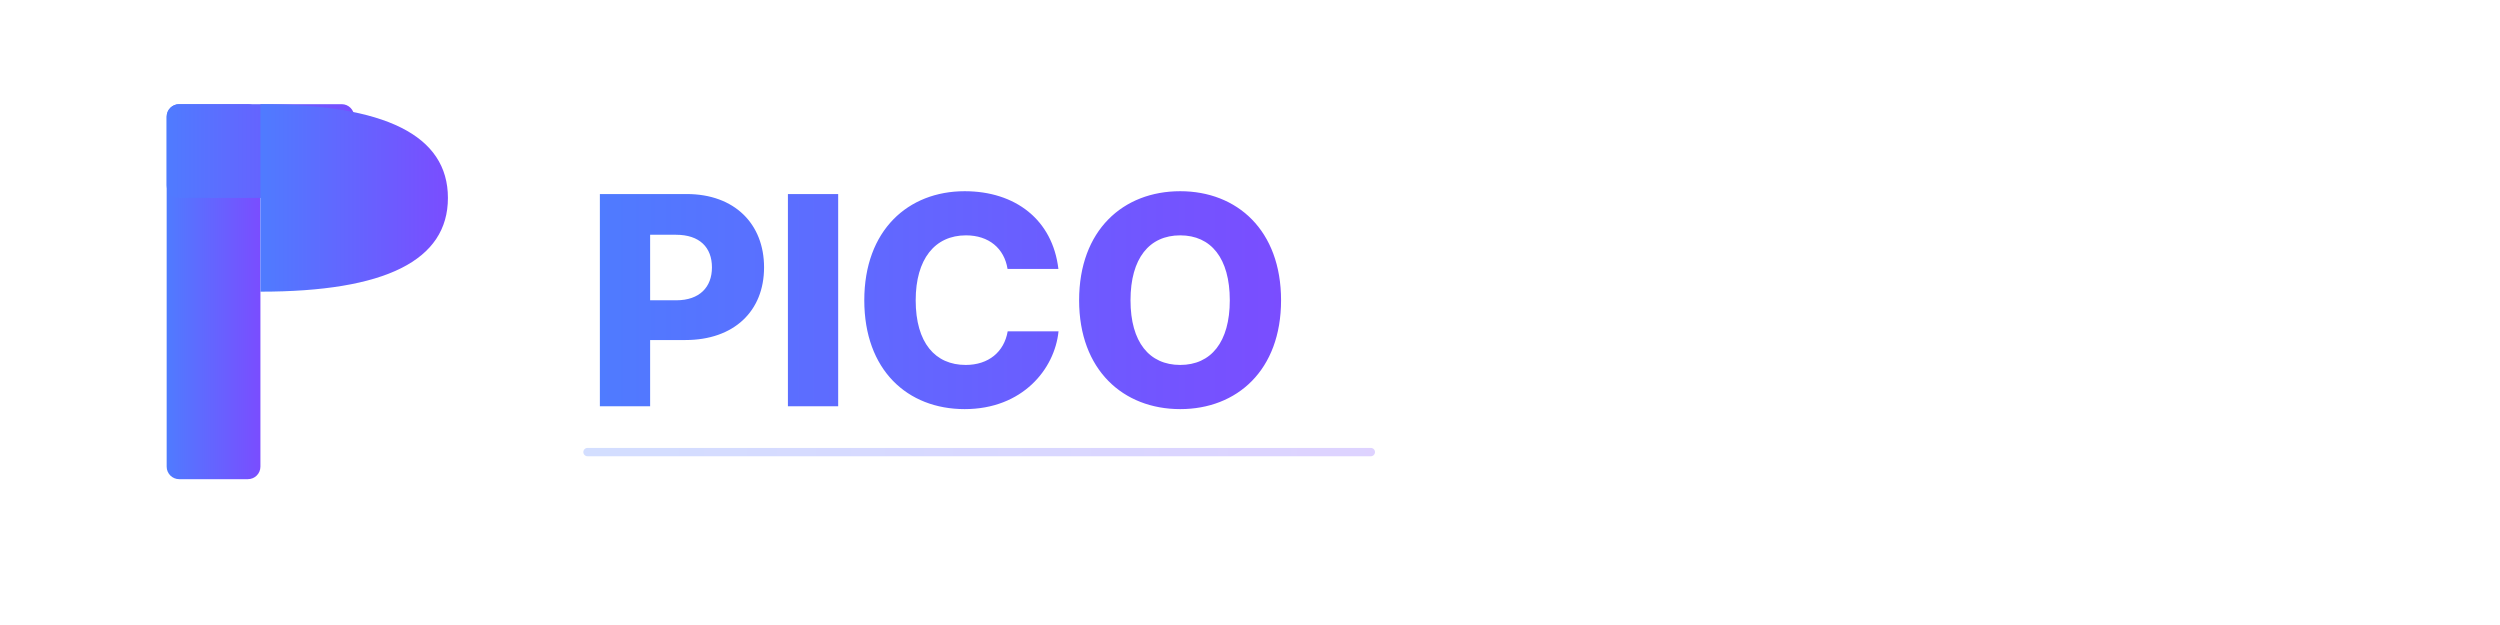
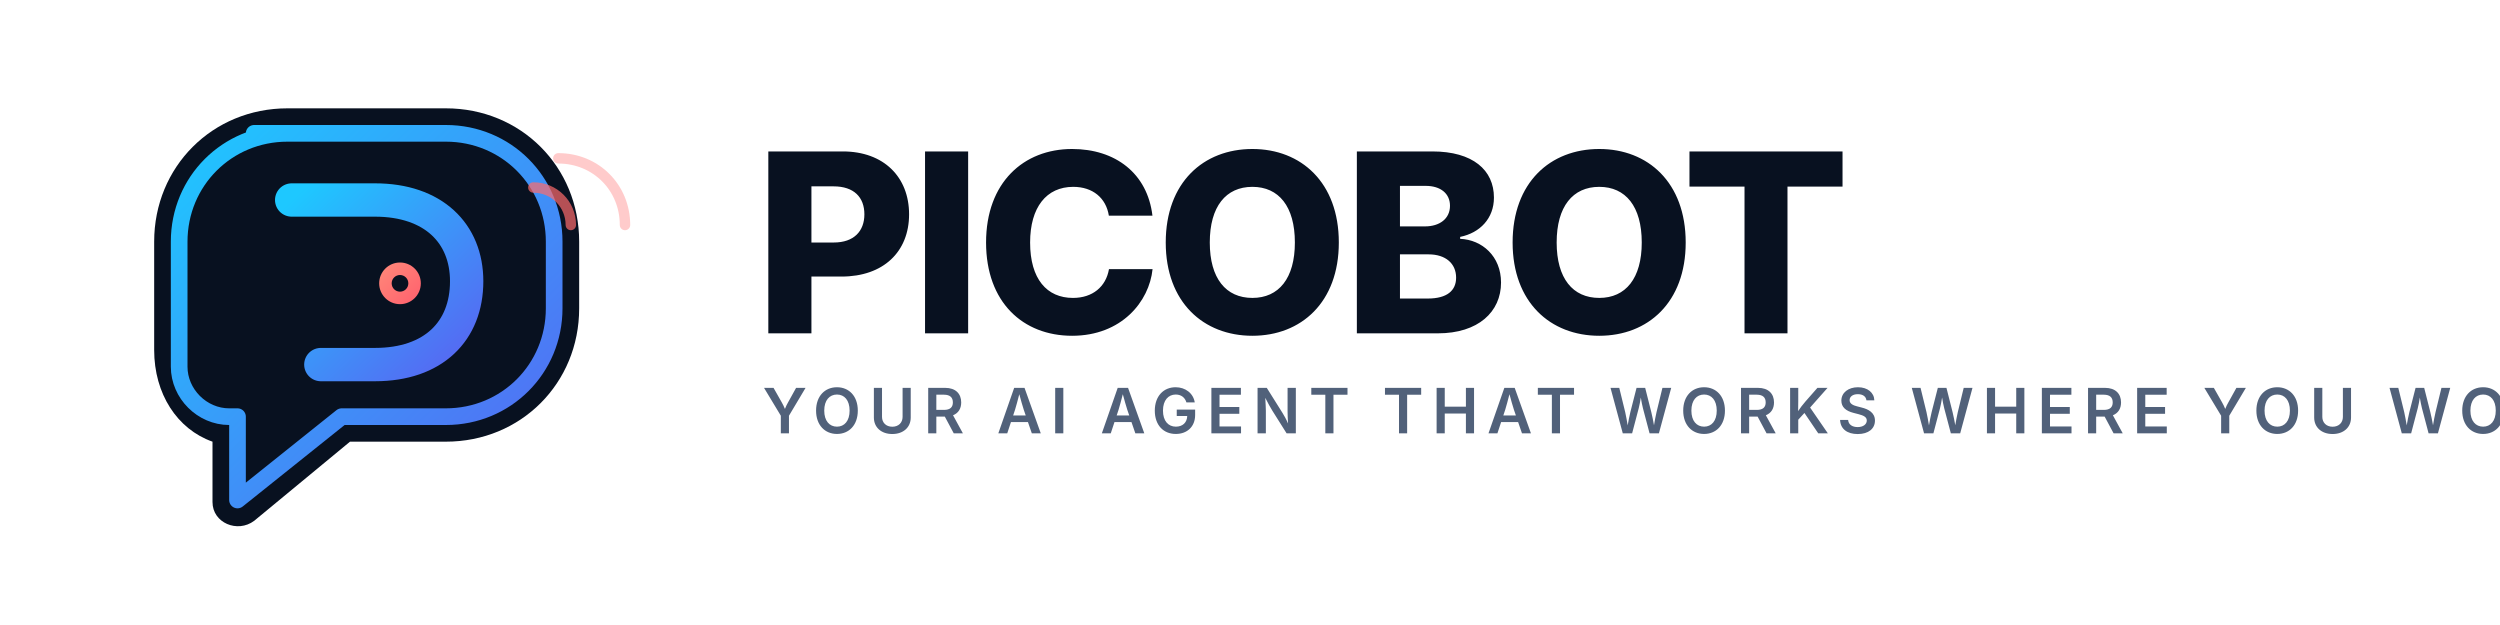
<svg xmlns="http://www.w3.org/2000/svg" width="1200" height="300" viewBox="0 0 1200 300">
  <defs>
-     <linearGradient id="textGrad" x1="0%" y1="0%" x2="100%" y2="0%">
-       <stop offset="0%" stop-color="#4F7BFF" />
-       <stop offset="100%" stop-color="#7A4DFF" />
+     <linearGradient id="signal" x1="0%" y1="0%" x2="100%" y2="100%">
+       <stop offset="0%" stop-color="#1EC8FF" />
+       <stop offset="100%" stop-color="#5865F2" />
+     </linearGradient>
+     <linearGradient id="core" x1="0%" y1="0%" x2="100%" y2="100%">
+       <stop offset="0%" stop-color="#FF8A7A" />
+       <stop offset="100%" stop-color="#FF5F6D" />
    </linearGradient>
  </defs>
-   <g transform="translate(80, 50)">
-     <rect x="0" y="0" width="45" height="180" rx="6" fill="url(#textGrad)" />
-     <rect x="0" y="0" width="90" height="45" rx="6" fill="url(#textGrad)" />
-     <path d="M45 0 L45 90 Q135 90 135 45 Q135 0 45 0 Z" fill="url(#textGrad)" />
+   <g transform="translate(74,52)">
+     <path d="M48 0h92c36 0 64 28 64 64v32c0 36-28 64-64 64H94l-46 38c-8 6-20 1-20-9v-29C11 154 0 137 0 116V64C0 28 28 0 64 0h-16z" fill="#081120" />
+     <path d="M48 12h92c29 0 52 23 52 52v32c0 29-23 52-52 52H90l-50 40v-40H36c-13 0-24-11-24-24V64c0-29 23-52 52-52h-16z" fill="none" stroke="url(#signal)" stroke-width="8" stroke-linejoin="round" />
+     <path d="M66 44v78" fill="none" stroke="url(#signal)" stroke-width="16" stroke-linecap="round" />
+     <path d="M66 44h40c28 0 44 16 44 39 0 24-16 40-44 40H80" fill="none" stroke="url(#signal)" stroke-width="16" stroke-linecap="round" stroke-linejoin="round" />
+     <circle cx="118" cy="84" r="10" fill="url(#core)" />
+     <circle cx="118" cy="84" r="4" fill="#081120" />
+     <path d="M182 38c10 0 18 8 18 18" fill="none" stroke="#FF6B6B" stroke-width="5" stroke-linecap="round" opacity="0.7" />
+     <path d="M194 24c18 0 32 14 32 32" fill="none" stroke="#FF6B6B" stroke-width="5" stroke-linecap="round" opacity="0.35" />
  </g>
-   <text x="280" y="195" font-family="Inter, -apple-system, BlinkMacSystemFont, 'Segoe UI', Helvetica, Arial, sans-serif" font-size="140" font-weight="800" letter-spacing="-1" fill="url(#textGrad)">
-     PICO
+   <text x="362" y="160" font-family="Inter, -apple-system, BlinkMacSystemFont, 'Segoe UI', Helvetica, Arial, sans-serif" font-size="120" font-weight="800" letter-spacing="-3" fill="#081120">
+     PICOBOT
  </text>
-   <rect x="280" y="215" width="380" height="4" rx="2" fill="url(#textGrad)" opacity="0.25" />
+   <text x="366" y="208" font-family="Inter, -apple-system, BlinkMacSystemFont, 'Segoe UI', Helvetica, Arial, sans-serif" font-size="30" font-weight="600" letter-spacing="4" fill="#51617A">
+     YOUR AI AGENT THAT WORKS WHERE YOU WORK
+   </text>
</svg>
